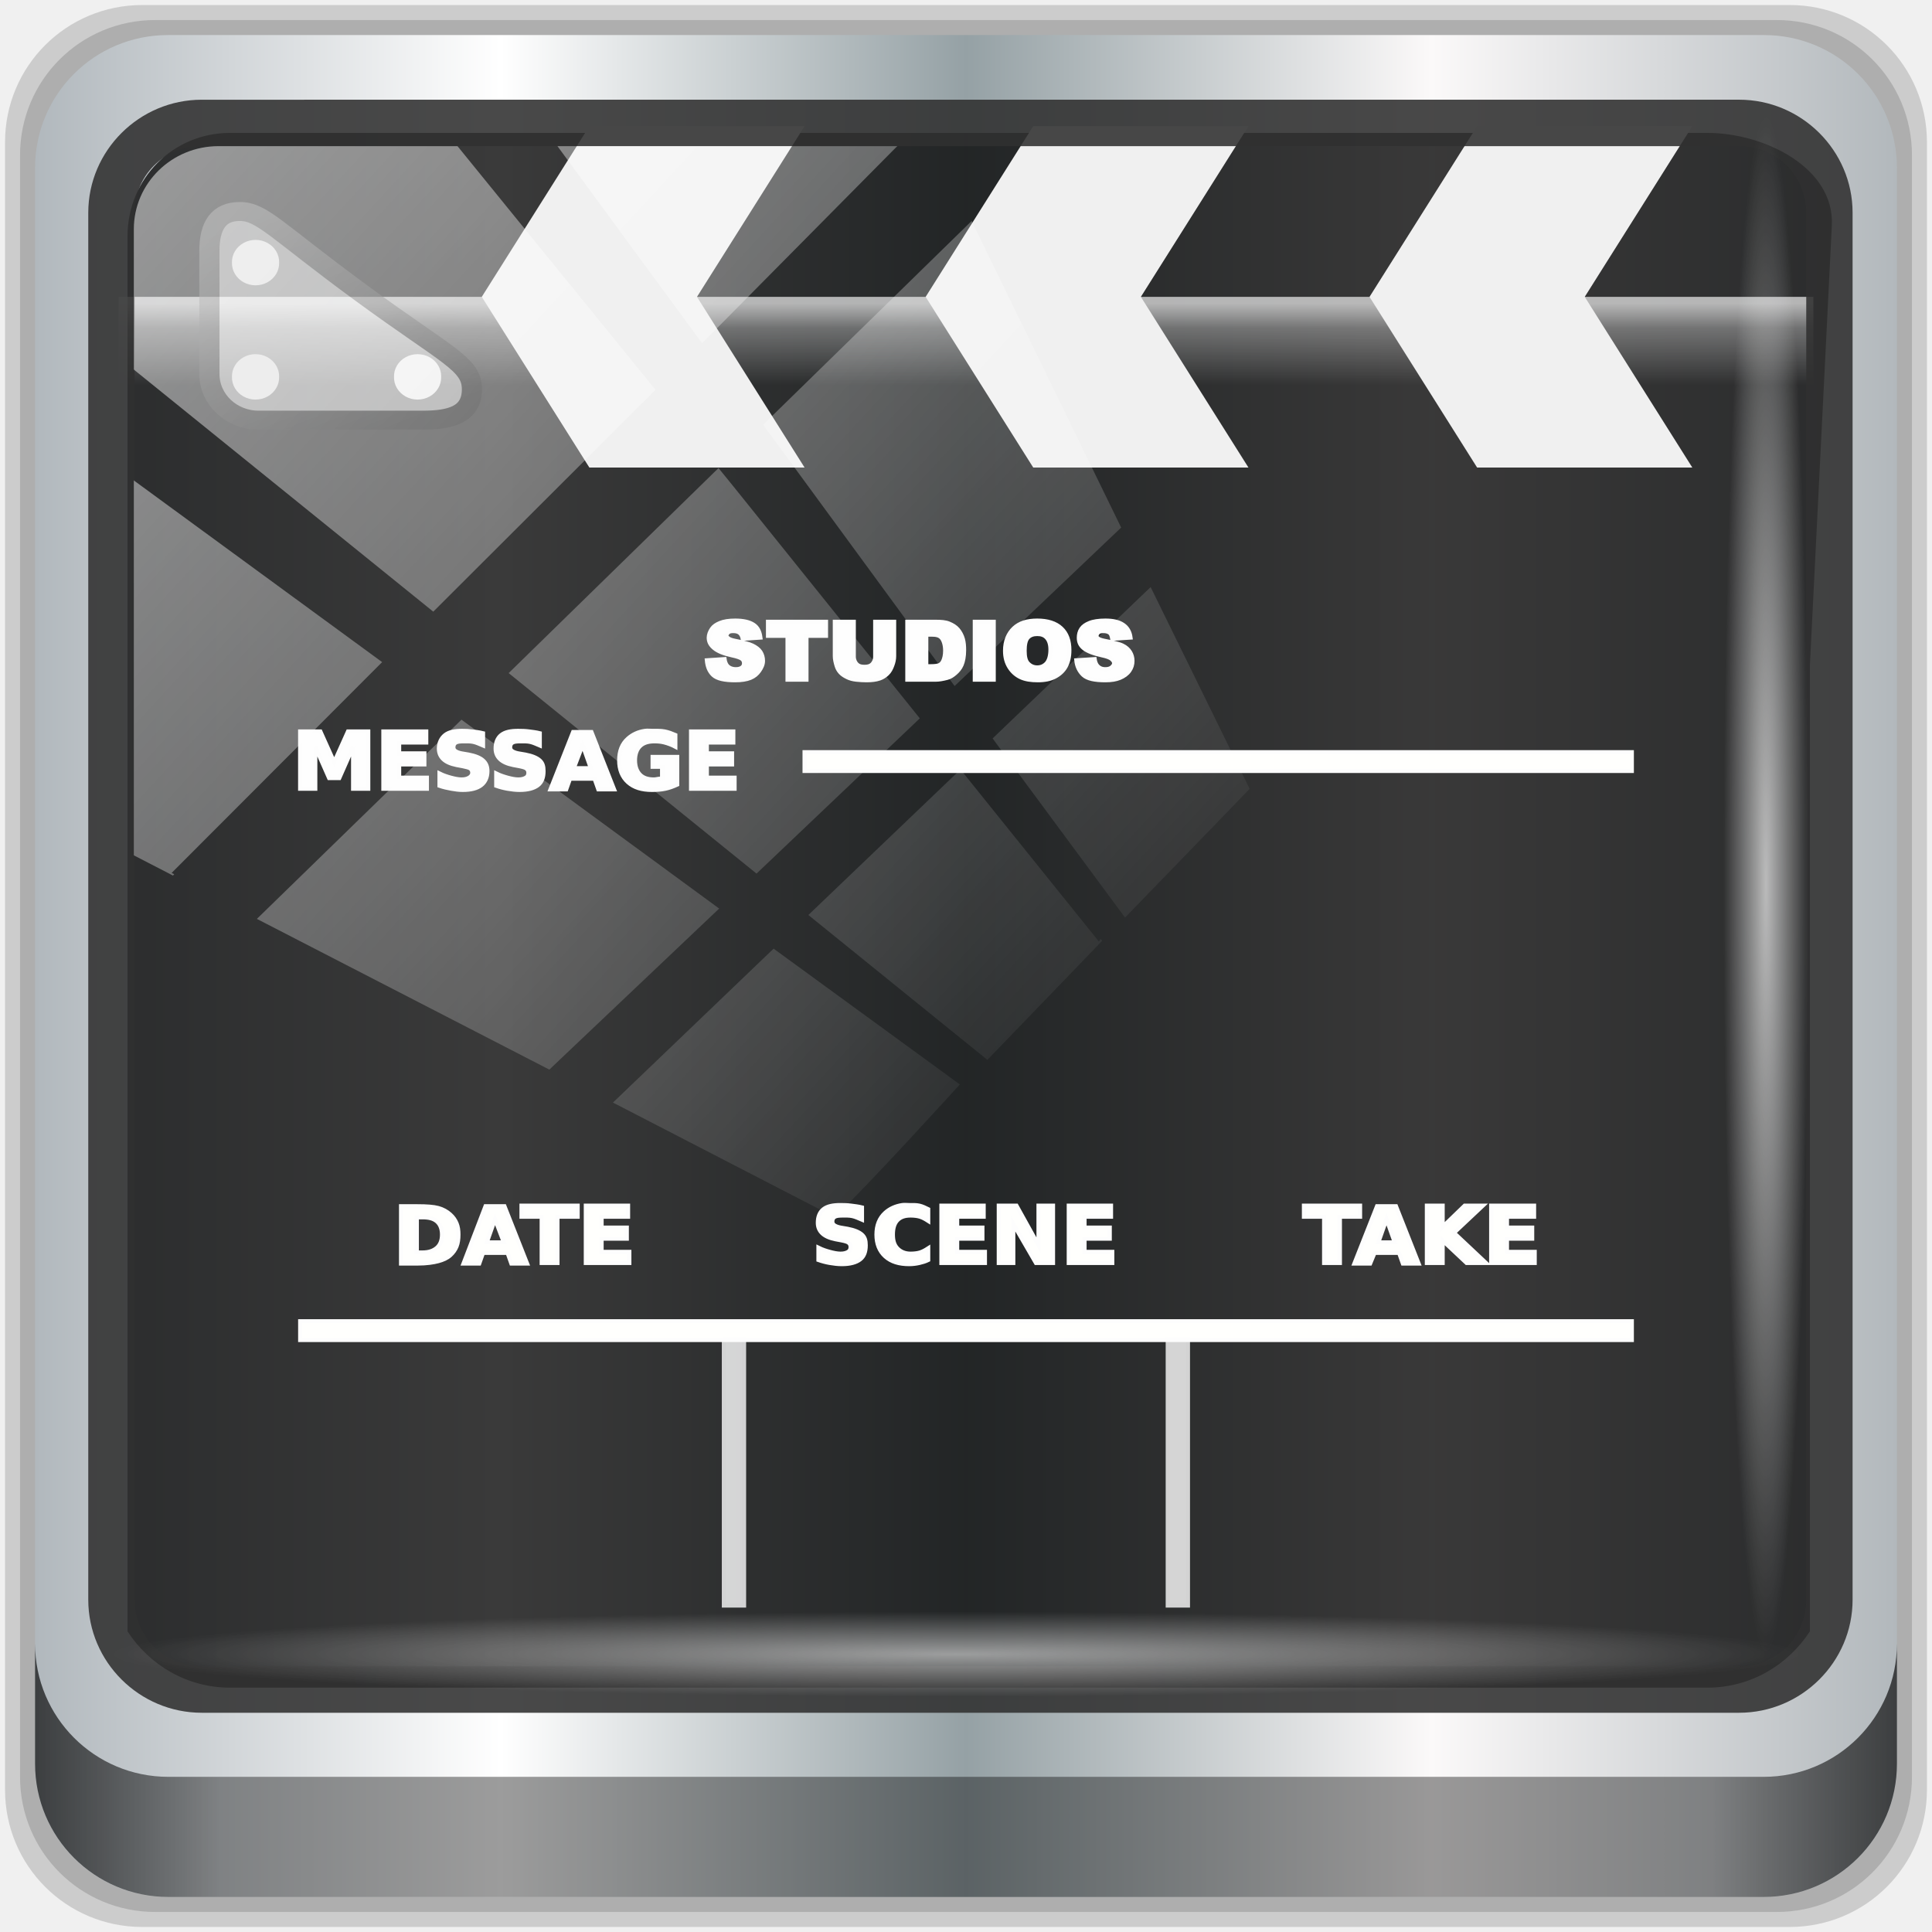
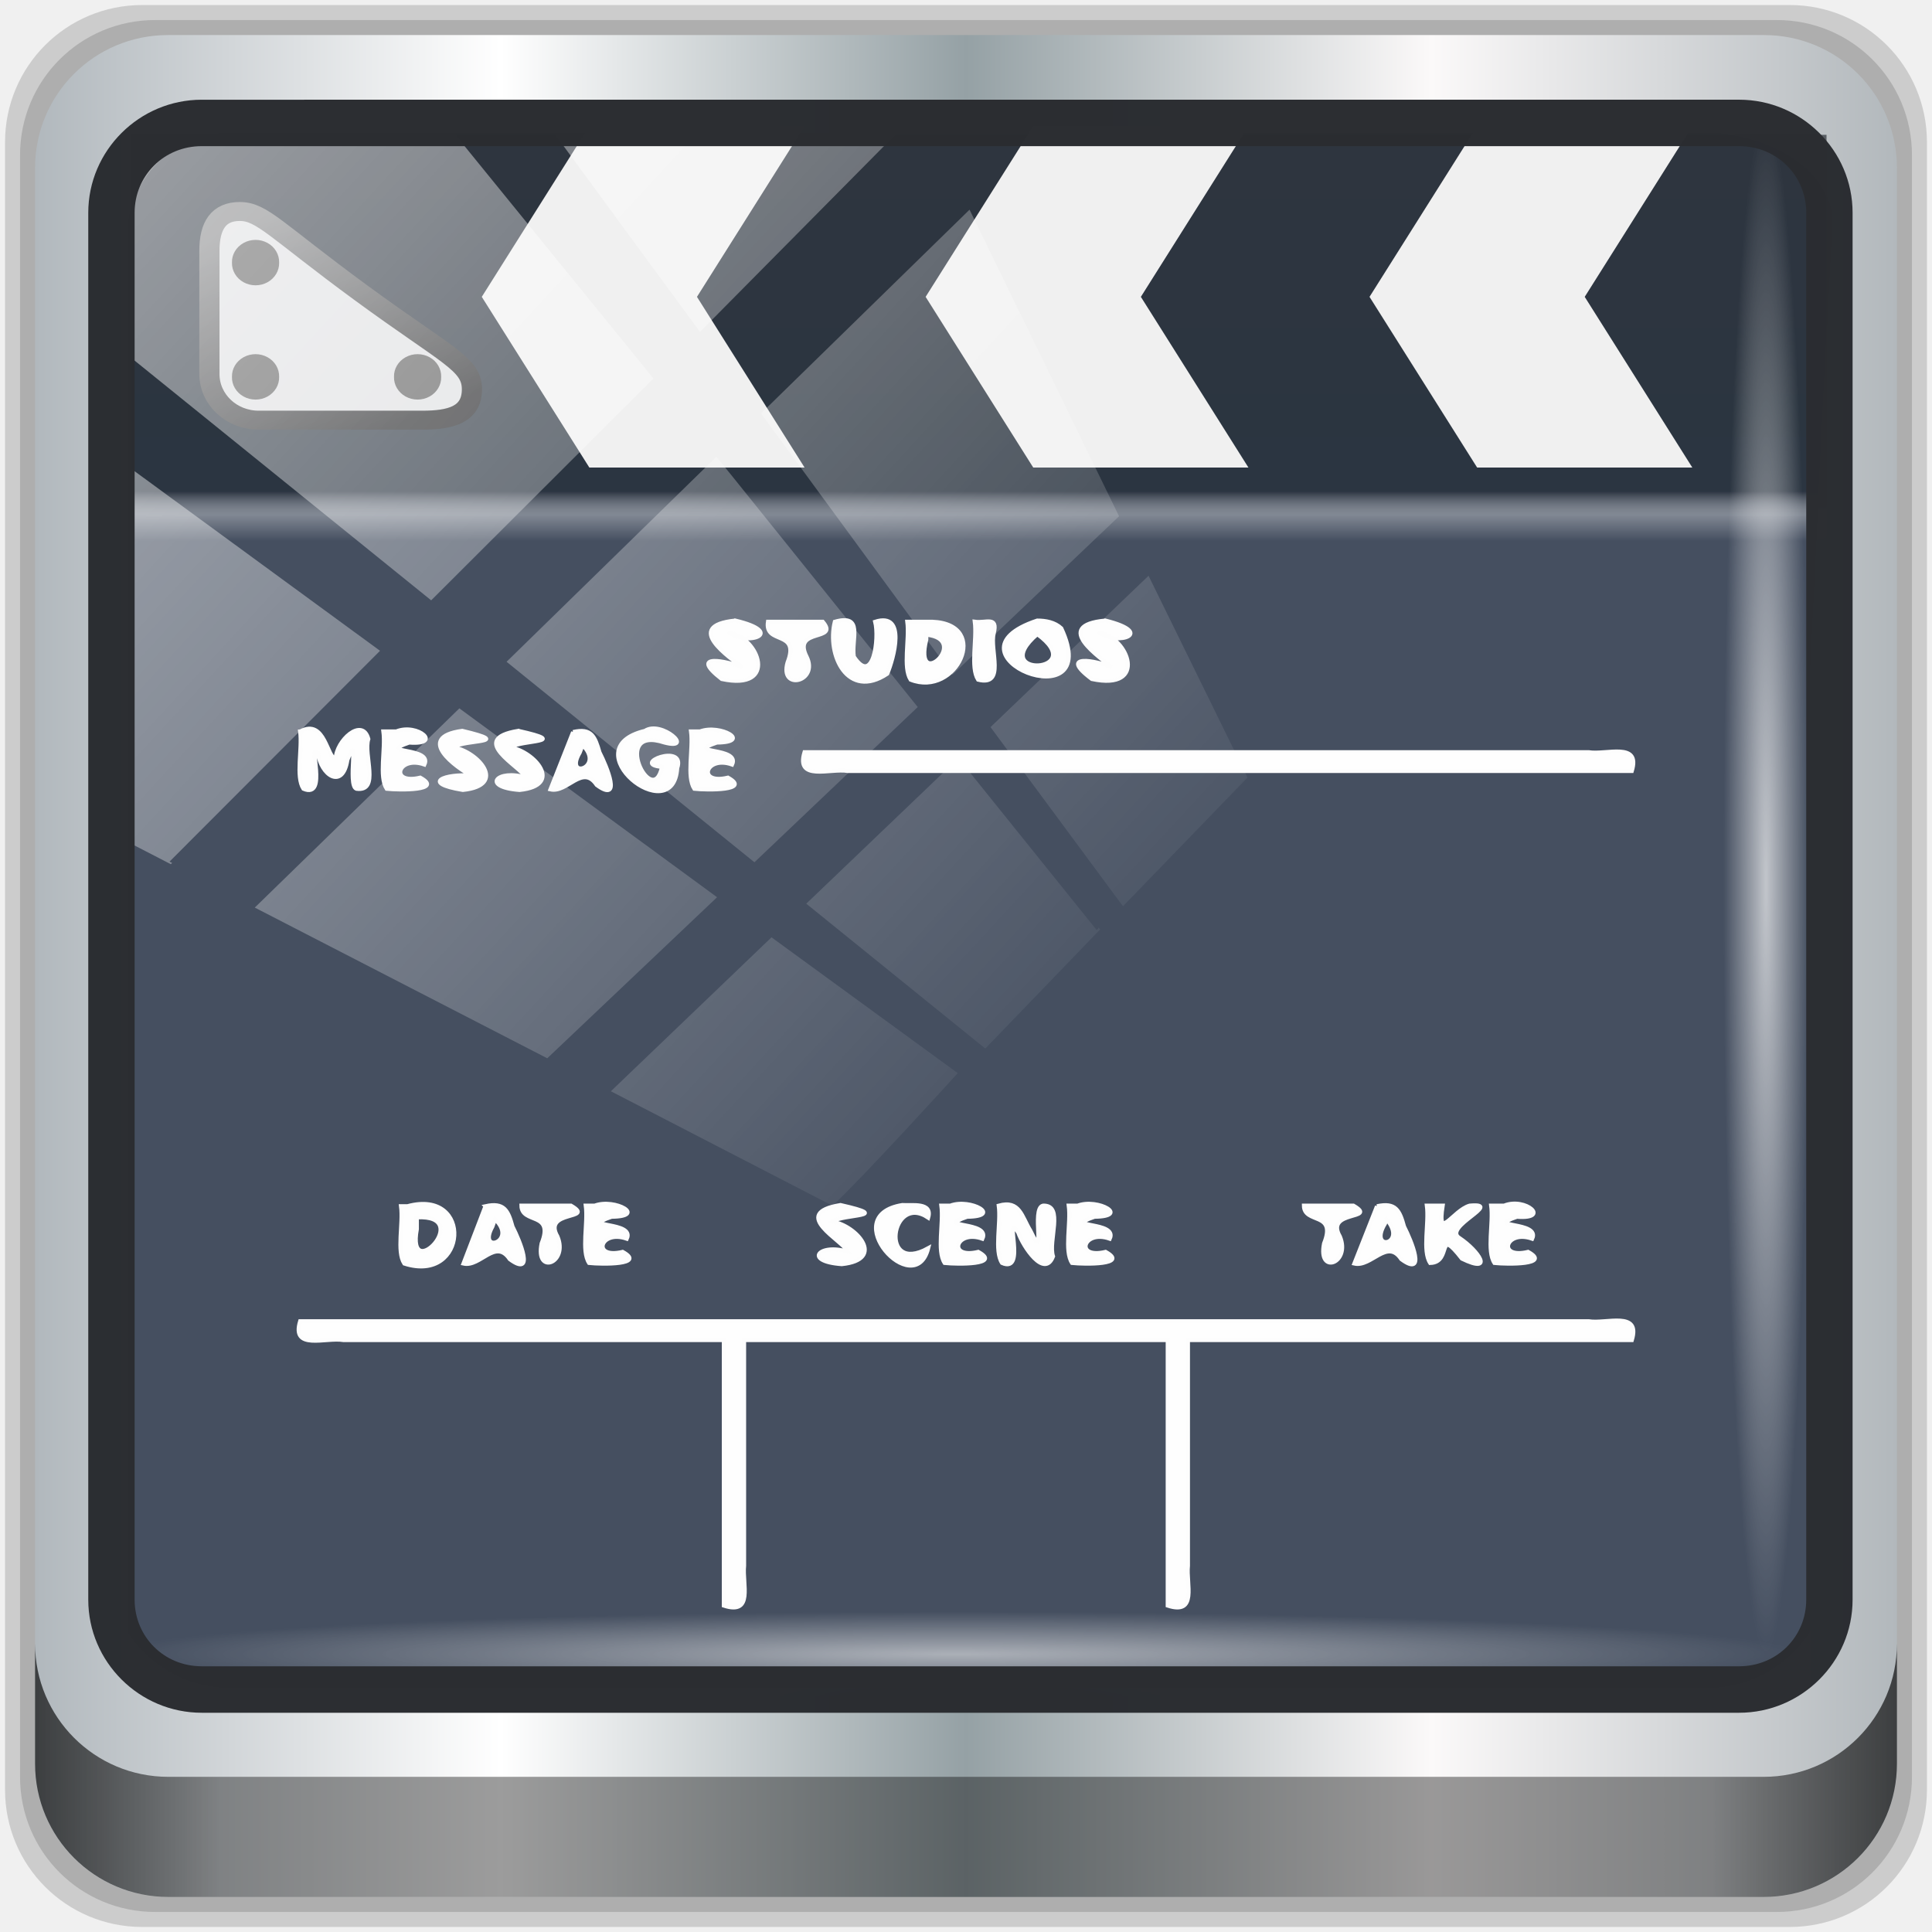
<svg xmlns="http://www.w3.org/2000/svg" xmlns:xlink="http://www.w3.org/1999/xlink" width="96" height="96" viewBox="0 0 96 96" version="1.1" id="svg1072">
  <defs id="defs1066">
    <linearGradient y2="47" x2="90" y1="47" x1="6" gradientTransform="matrix(1.101376,0,0,1.101376,-4.967117,-3.099667)" gradientUnits="userSpaceOnUse" id="linearGradient4071" xlink:href="#linearGradient6139-0" />
    <linearGradient id="linearGradient6139-0">
      <stop style="stop-color:#b1b8bd;stop-opacity:1" offset="0" id="stop6141-2" />
      <stop id="stop6151-0" offset="0.25" style="stop-color:#ffffff;stop-opacity:1;" />
      <stop id="stop6147-1" offset="0.5" style="stop-color:#95a1a5;stop-opacity:1" />
      <stop style="stop-color:#fbf9f9;stop-opacity:1;" offset="0.75" id="stop6149-4" />
      <stop style="stop-color:#b2b8bc;stop-opacity:1" offset="1" id="stop6143-4" />
    </linearGradient>
-     <linearGradient xlink:href="#linearGradient4314" id="linearGradient3570" gradientUnits="userSpaceOnUse" gradientTransform="translate(0,-0.6785698)" x1="50.464" y1="16.036" x2="50.464" y2="20.33" />
+     <linearGradient xlink:href="#linearGradient4314" id="linearGradient3570" gradientUnits="userSpaceOnUse" gradientTransform="matrix(1,0,0,4.601407,0.6511221,-65.68528)" x1="50.464" y1="16.036" x2="50.464" y2="20.33" />
    <linearGradient id="linearGradient4314">
-       <stop id="stop4316" style="stop-color:#ffffff;stop-opacity:1" offset="0" />
-       <stop id="stop4322" style="stop-color:#ffffff;stop-opacity:0.498" offset="0.3" />
+       <stop id="stop4316" style="stop-color:#22272d;stop-opacity:1" offset="0" />
+       <stop offset="0.868" style="stop-color:#1d2630;stop-opacity:1" id="stop893" />
+       <stop id="stop4322" style="stop-color:#ffffff;stop-opacity:0.498" offset="0.931" />
      <stop id="stop4318" style="stop-color:#ffffff;stop-opacity:0" offset="1" />
    </linearGradient>
    <linearGradient xlink:href="#linearGradient3289" id="linearGradient3578" gradientUnits="userSpaceOnUse" gradientTransform="matrix(0.8133071,0,0,0.8113256,3.993543,2.028185)" x1="13.125" y1="9.942" x2="19.25" y2="24.5" />
    <linearGradient id="linearGradient3289">
      <stop id="stop3291" style="stop-color:#919191;stop-opacity:1" offset="0" />
      <stop id="stop3293" style="stop-color:#232323;stop-opacity:1" offset="1" />
    </linearGradient>
    <linearGradient gradientTransform="scale(1.005865,0.994169)" gradientUnits="userSpaceOnUse" id="ButtonShadow-3" y2="7.017" x2="45.448" y1="92.54" x1="45.448">
      <stop offset="0" style="stop-color:#000000;stop-opacity:1" id="stop3750-4" />
      <stop offset="1" style="stop-color:#000000;stop-opacity:0.588" id="stop3752-3" />
    </linearGradient>
    <filter style="color-interpolation-filters:sRGB" id="filter3174-4">
      <feGaussianBlur stdDeviation="1.71" id="feGaussianBlur3176-3" />
    </filter>
    <linearGradient gradientUnits="userSpaceOnUse" y2="88.172" x2="94.5" y1="88.172" x1="1.5" id="linearGradient4129" xlink:href="#linearGradient3832-0-6-1-1" gradientTransform="matrix(0.9947916,0,0,0.9947917,0.1489535,0.915026)" />
    <linearGradient id="linearGradient3832-0-6-1-1">
      <stop id="stop3834-6-3-7-1" offset="0" style="stop-color:#000000;stop-opacity:1;" />
      <stop style="stop-color:#000000;stop-opacity:0.588;" offset="0.1" id="stop3872-2-4" />
      <stop id="stop3844-6-2-7-6" offset="0.9" style="stop-color:#000000;stop-opacity:0.588;" />
      <stop id="stop3836-5-0-2-9" offset="1" style="stop-color:#000000;stop-opacity:1;" />
    </linearGradient>
    <radialGradient r="43.199" fy="44.893" fx="13.948" cy="44.893" cx="13.948" gradientTransform="matrix(0.9700549,0,0,0.04893452,33.87109,80.66419)" gradientUnits="userSpaceOnUse" id="radialGradient7462" xlink:href="#linearGradient3737" />
    <linearGradient id="linearGradient3737">
      <stop id="stop3739" style="stop-color:#ffffff;stop-opacity:1" offset="0" />
      <stop id="stop3741" style="stop-color:#ffffff;stop-opacity:0" offset="1" />
    </linearGradient>
    <radialGradient r="43.199" fy="44.893" fx="13.948" cy="44.893" cx="13.948" gradientTransform="matrix(0.8836999,0,0,0.04893452,32.29522,-89.84763)" gradientUnits="userSpaceOnUse" id="radialGradient7464" xlink:href="#linearGradient3737" />
    <linearGradient y2="14.514" x2="50.528" y1="-28.642" x1="2.771" gradientUnits="userSpaceOnUse" id="linearGradient4767" xlink:href="#linearGradient3737" />
    <clipPath clipPathUnits="userSpaceOnUse" id="clipPath4156-4-1">
      <path style="opacity:0.6;fill:#ffffff;fill-opacity:1;stroke:none" d="m 27.046,-55.695 -14.214,13.321 h 0.061 l 15.653,21.771 10.231,-10.546 C 38.562,-32.302 27.468,-54.819 27.046,-55.695 Z M 9.647,-39.383 -5.241,-25.321 15.988,-7.806 26.372,-18.383 Z m 31.491,12.951 -9.741,9.714 8.945,12.458 7.781,-7.555 z m -49.84,4.379 -13.754,12.982 26.283,13.846 0.061,-0.062 -0.123,-0.062 L 13.599,-5.401 -8.702,-22.053 Z m 38.015,7.401 -9.803,9.775 11.579,9.559 7.628,-7.401 -8.669,-11.009 z m 20.187,5.674 -7.383,7.216 6.188,8.542 5.82,-6.137 z m -32.195,6.322 -9.557,9.498 13.662,7.185 7.934,-7.678 z m 23.312,2.374 -7.107,6.938 8.363,6.907 5.361,-5.674 -0.061,-0.092 -0.092,0.123 -6.464,-8.203 z m -8.73,8.542 -7.505,7.339 10.354,5.458 c 1.397,-1.321 5.675,-6.123 5.851,-6.322 z" id="path4158-0-8" />
    </clipPath>
  </defs>
  <g id="layer1" transform="translate(0,-1026.52)">
    <g transform="translate(-0.1489564,1026.105)" style="display:inline" id="g1002">
      <g transform="matrix(0.9751338,0,0,0.9766061,33.72074,41.36067)" id="g4085">
        <g transform="matrix(1.007784,0,0,0.9474601,23.47669,2.404256)" id="g3543">
          <g transform="matrix(1.0255,0,0,1.023954,-57.83752,-46.39533)" id="layer4" />
        </g>
        <g transform="matrix(1.0255,0,0,1.023954,-214.1593,55.24658)" id="g4261" style="display:inline">
          <g id="layer2" style="display:none">
            <rect width="86" height="85" rx="6" ry="6" x="5" y="7" id="rect3745" style="opacity:0.9;fill:url(#ButtonShadow-3);fill-opacity:1;fill-rule:nonzero;stroke:none;filter:url(#filter3174-4)" />
          </g>
        </g>
      </g>
      <g id="g927" transform="translate(0.2500005,-0.250026)">
-         <path id="path3288" d="M 88.828,0.915 H 6.97 c -3.779,0 -6.821,3.042 -6.821,6.821 V 89.594 c 0,3.779 3.042,6.821 6.821,6.821 h 81.857 c 3.779,0 6.821,-3.042 6.821,-6.821 V 7.736 c 0,-3.779 -3.042,-6.821 -6.821,-6.821 z" style="display:inline;opacity:0.15;fill:#000000;fill-opacity:1;fill-rule:nonzero;stroke:none;stroke-width:0.995" />
-         <path style="display:inline;opacity:0.15;fill:#000000;fill-opacity:1;fill-rule:nonzero;stroke:none;stroke-width:0.995" d="M 88.188,1.661 H 7.61 c -3.72,0 -6.715,2.995 -6.715,6.715 V 88.954 c 0,3.72 2.995,6.715 6.715,6.715 H 88.188 c 3.72,0 6.715,-2.995 6.715,-6.715 V 8.376 c 0,-3.72 -2.995,-6.715 -6.715,-6.715 z" id="path4085" />
-         <path id="rect4251-1" d="M 87.549,2.407 H 8.249 c -3.661,0 -6.608,2.947 -6.608,6.608 V 88.315 c 0,3.661 2.947,6.608 6.608,6.608 H 87.549 c 3.661,0 6.608,-2.947 6.608,-6.608 V 9.015 c 0,-3.661 -2.947,-6.608 -6.608,-6.608 z" style="display:inline;fill:url(#linearGradient4071);fill-opacity:1;fill-rule:nonzero;stroke:none;stroke-width:0.995" />
-         <path id="path3400-6" d="m 11.332,7.269 c -2.842,0 -5.097,2.276 -5.097,5.144 v 21.316 7.202 40.796 c 1.092,1.676 2.953,2.797 5.097,2.797 h 4.078 65.247 4.078 c 2.144,0 4.006,-1.121 5.097,-2.797 V 40.93 33.729 L 90.923,11.868 C 91.066,9.004 87.576,7.269 84.735,7.269 Z" style="display:inline;opacity:0.779;fill:#020202;fill-opacity:1;fill-rule:nonzero;stroke:none;stroke-width:1.024" />
-         <g transform="matrix(0.9776056,0,0,0.920476,56.31957,43.98319)" style="display:inline;stroke:#fdfdfd;stroke-width:0.21;stroke-miterlimit:4;stroke-dasharray:none;stroke-opacity:1" id="g898">
-           <path d="m -20.343,-13.565 c -0.327,3e-6 -0.58,0.045 -0.769,0.128 -0.187,0.081 -0.322,0.176 -0.417,0.32 -0.093,0.143 -0.16,0.319 -0.16,0.48 0,0.246 0.105,0.417 0.288,0.576 0.182,0.158 0.471,0.288 0.897,0.384 0.26,0.057 0.441,0.128 0.513,0.192 0.071,0.064 0.096,0.143 0.096,0.224 -2e-6,0.086 -0.02,0.158 -0.096,0.224 -0.074,0.064 -0.182,0.096 -0.32,0.096 -0.186,10e-7 -0.349,-0.065 -0.449,-0.192 -0.061,-0.079 -0.108,-0.202 -0.128,-0.352 l -0.897,0.064 c 0.027,0.317 0.115,0.594 0.32,0.8 0.206,0.206 0.587,0.288 1.122,0.288 0.305,0 0.569,-0.041 0.769,-0.128 0.2,-0.089 0.337,-0.214 0.449,-0.384 0.112,-0.17 0.192,-0.343 0.192,-0.544 -4e-6,-0.171 -0.044,-0.341 -0.128,-0.48 -0.083,-0.138 -0.232,-0.259 -0.417,-0.352 -0.183,-0.094 -0.473,-0.165 -0.897,-0.256 -0.172,-0.036 -0.275,-0.087 -0.32,-0.128 -0.047,-0.04 -0.096,-0.078 -0.096,-0.128 0,-0.069 0.039,-0.145 0.096,-0.192 0.057,-0.049 0.143,-0.064 0.256,-0.064 0.137,0 0.243,0.032 0.32,0.096 0.079,0.064 0.136,0.179 0.16,0.32 l 0.897,-0.064 c -0.04,-0.326 -0.141,-0.555 -0.353,-0.704 -0.21,-0.15 -0.528,-0.224 -0.929,-0.224 z m 15.35,0 c -0.51,3e-6 -0.9,0.13 -1.186,0.416 -0.286,0.286 -0.449,0.703 -0.449,1.216 0,0.367 0.08,0.652 0.224,0.896 0.144,0.244 0.345,0.431 0.577,0.544 0.233,0.113 0.511,0.16 0.865,0.16 0.349,0 0.632,-0.062 0.865,-0.192 0.234,-0.131 0.422,-0.31 0.545,-0.544 0.124,-0.236 0.192,-0.529 0.192,-0.896 -4e-6,-0.505 -0.133,-0.904 -0.417,-1.184 -0.283,-0.281 -0.694,-0.416 -1.218,-0.416 z m 3.461,0 c -0.327,3e-6 -0.612,0.045 -0.801,0.128 -0.187,0.081 -0.322,0.176 -0.417,0.32 -0.093,0.143 -0.128,0.319 -0.128,0.48 0,0.246 0.073,0.417 0.256,0.576 0.182,0.158 0.503,0.288 0.929,0.384 0.26,0.057 0.409,0.128 0.481,0.192 0.071,0.064 0.128,0.143 0.128,0.224 -3e-6,0.086 -0.052,0.158 -0.128,0.224 -0.074,0.064 -0.182,0.096 -0.32,0.096 -0.186,10e-7 -0.317,-0.065 -0.417,-0.192 -0.061,-0.079 -0.108,-0.202 -0.128,-0.352 l -0.929,0.064 c 0.027,0.317 0.147,0.594 0.353,0.8 0.206,0.206 0.587,0.288 1.122,0.288 0.305,0 0.537,-0.041 0.737,-0.128 0.2,-0.089 0.369,-0.214 0.481,-0.384 0.112,-0.17 0.16,-0.343 0.16,-0.544 -3e-6,-0.171 -0.044,-0.341 -0.128,-0.48 -0.083,-0.138 -0.2,-0.259 -0.385,-0.352 -0.183,-0.094 -0.505,-0.165 -0.929,-0.256 -0.172,-0.036 -0.275,-0.087 -0.32,-0.128 -0.047,-0.04 -0.064,-0.078 -0.064,-0.128 0,-0.069 0.039,-0.145 0.096,-0.192 0.057,-0.049 0.143,-0.064 0.256,-0.064 0.137,0 0.243,0.032 0.32,0.096 0.079,0.064 0.104,0.179 0.128,0.32 l 0.929,-0.064 c -0.04,-0.326 -0.173,-0.555 -0.385,-0.704 -0.21,-0.15 -0.496,-0.224 -0.897,-0.224 z m -17.145,0.064 v 0.768 h 0.993 v 2.368 h 0.961 v -2.368 h 0.993 v -0.768 z m 3.397,0 v 1.856 c 0,0.154 0.036,0.344 0.096,0.544 0.037,0.124 0.092,0.235 0.192,0.352 0.102,0.117 0.231,0.192 0.353,0.256 0.122,0.063 0.268,0.107 0.449,0.128 0.182,0.021 0.36,0.032 0.513,0.032 0.265,0 0.484,-0.026 0.673,-0.096 0.136,-0.05 0.262,-0.133 0.385,-0.256 0.124,-0.124 0.199,-0.284 0.256,-0.448 0.059,-0.166 0.096,-0.326 0.096,-0.512 v -1.856 h -0.961 v 1.888 c -2e-6,0.174 -0.064,0.32 -0.16,0.416 -0.094,0.094 -0.217,0.128 -0.385,0.128 -0.169,0 -0.289,-0.032 -0.385,-0.128 -0.094,-0.097 -0.16,-0.245 -0.16,-0.416 v -1.888 z m 3.685,0 v 3.136 h 1.442 c 0.173,0 0.364,-0.039 0.577,-0.096 0.156,-0.041 0.281,-0.132 0.417,-0.256 0.136,-0.126 0.245,-0.264 0.32,-0.448 0.077,-0.186 0.128,-0.464 0.128,-0.8 0,-0.214 -0.013,-0.417 -0.064,-0.608 -0.051,-0.191 -0.142,-0.368 -0.256,-0.512 -0.114,-0.144 -0.273,-0.243 -0.449,-0.32 -0.174,-0.077 -0.388,-0.096 -0.673,-0.096 z m 3.429,0 v 3.136 h 0.961 v -3.136 z m 3.173,0.672 c 0.204,3e-6 0.362,0.055 0.481,0.192 0.12,0.136 0.192,0.344 0.192,0.64 -2e-6,0.351 -0.078,0.6 -0.192,0.736 -0.114,0.136 -0.272,0.224 -0.481,0.224 -0.203,0 -0.362,-0.086 -0.481,-0.224 -0.117,-0.138 -0.16,-0.355 -0.16,-0.672 -1e-6,-0.32 0.042,-0.565 0.16,-0.704 0.119,-0.138 0.285,-0.192 0.481,-0.192 z m -5.64,0.032 h 0.256 c 0.252,3e-6 0.404,0.037 0.513,0.16 0.109,0.123 0.192,0.371 0.192,0.704 0,0.251 -0.048,0.431 -0.096,0.544 -0.049,0.111 -0.106,0.178 -0.192,0.224 -0.086,0.044 -0.246,0.064 -0.449,0.064 h -0.224 z m -23.587,5.184 c -0.374,2e-6 -0.666,0.058 -0.865,0.224 -0.199,0.166 -0.32,0.428 -0.32,0.736 0,0.246 0.082,0.431 0.224,0.576 0.144,0.145 0.363,0.254 0.673,0.32 l 0.32,0.064 c 0.188,0.041 0.322,0.075 0.385,0.128 0.064,0.053 0.096,0.127 0.096,0.224 -2e-6,0.108 -0.067,0.198 -0.16,0.256 -0.093,0.058 -0.21,0.096 -0.385,0.096 -0.172,0 -0.359,-0.043 -0.545,-0.096 -0.184,-0.054 -0.379,-0.119 -0.577,-0.224 v 0.672 c 0.198,0.073 0.411,0.123 0.609,0.16 0.198,0.037 0.38,0.064 0.577,0.064 0.417,0 0.727,-0.09 0.929,-0.256 0.204,-0.167 0.32,-0.426 0.32,-0.768 -3e-6,-0.26 -0.079,-0.435 -0.224,-0.576 -0.145,-0.141 -0.392,-0.251 -0.737,-0.32 l -0.353,-0.064 c -0.162,-0.033 -0.258,-0.082 -0.32,-0.128 -0.061,-0.047 -0.096,-0.109 -0.096,-0.192 0,-0.111 0.037,-0.203 0.128,-0.256 0.091,-0.053 0.225,-0.064 0.417,-0.064 0.144,0 0.319,-0.007 0.481,0.032 0.162,0.039 0.31,0.116 0.481,0.192 v -0.672 c -0.193,-0.051 -0.365,-0.071 -0.545,-0.096 -0.18,-0.026 -0.342,-0.032 -0.513,-0.032 z m 2.852,0 c -0.374,3e-6 -0.666,0.058 -0.865,0.224 -0.199,0.166 -0.288,0.428 -0.288,0.736 -2e-6,0.246 0.082,0.431 0.224,0.576 0.144,0.145 0.363,0.254 0.673,0.32 l 0.32,0.064 c 0.188,0.041 0.29,0.075 0.353,0.128 0.064,0.053 0.096,0.127 0.096,0.224 -2e-6,0.108 -0.035,0.198 -0.128,0.256 -0.093,0.058 -0.21,0.096 -0.385,0.096 -0.172,0 -0.359,-0.043 -0.545,-0.096 -0.184,-0.054 -0.379,-0.119 -0.577,-0.224 v 0.672 c 0.198,0.073 0.379,0.123 0.577,0.16 0.198,0.037 0.412,0.064 0.609,0.064 0.417,0 0.727,-0.09 0.929,-0.256 0.204,-0.167 0.288,-0.426 0.288,-0.768 -2e-6,-0.26 -0.047,-0.435 -0.192,-0.576 -0.145,-0.141 -0.392,-0.251 -0.737,-0.32 l -0.353,-0.064 c -0.162,-0.033 -0.258,-0.082 -0.32,-0.128 -0.061,-0.047 -0.096,-0.109 -0.096,-0.192 -2e-6,-0.111 0.037,-0.203 0.128,-0.256 0.091,-0.053 0.225,-0.064 0.417,-0.064 0.144,0 0.319,-0.007 0.481,0.032 0.162,0.039 0.31,0.116 0.481,0.192 v -0.672 c -0.193,-0.051 -0.365,-0.071 -0.545,-0.096 -0.18,-0.026 -0.374,-0.032 -0.545,-0.032 z m 6.441,0 c -0.358,0.054 -0.635,0.201 -0.865,0.416 -0.307,0.286 -0.449,0.685 -0.449,1.184 0,0.494 0.147,0.895 0.449,1.184 0.302,0.288 0.701,0.416 1.218,0.416 0.229,0 0.458,-0.016 0.673,-0.064 0.215,-0.048 0.409,-0.127 0.609,-0.224 V -6.205 h -1.25 v 0.544 h 0.481 v 0.608 c -0.057,0.022 -0.12,0.021 -0.192,0.032 -0.071,0.01 -0.141,0.032 -0.224,0.032 -0.306,1e-6 -0.539,-0.078 -0.705,-0.256 -0.166,-0.178 -0.256,-0.44 -0.256,-0.768 -1e-6,-0.331 0.085,-0.591 0.256,-0.768 0.173,-0.178 0.419,-0.256 0.737,-0.256 0.172,0 0.342,0.016 0.513,0.064 0.172,0.048 0.372,0.126 0.545,0.224 v -0.64 c -0.168,-0.076 -0.355,-0.153 -0.545,-0.192 -0.188,-0.039 -0.403,-0.032 -0.609,-0.032 -0.134,1e-6 -0.265,-0.018 -0.385,-7e-7 z m -17.53,0.032 v 3.104 h 0.769 v -2.272 l 0.705,1.696 h 0.513 l 0.705,-1.696 v 2.272 h 0.769 v -3.104 h -1.026 l -0.705,1.664 -0.705,-1.664 z m 4.23,0 v 3.104 h 2.211 V -5.085 h -1.41 v -0.704 h 1.282 v -0.608 h -1.282 v -0.576 h 1.378 v -0.608 z m 15.639,0 v 3.104 h 2.211 V -5.085 h -1.41 v -0.704 h 1.282 v -0.608 h -1.282 v -0.576 h 1.346 v -0.608 z m -5.993,0.032 -1.154,3.104 h 0.801 l 0.192,-0.576 h 1.25 l 0.192,0.576 h 0.801 l -1.154,-3.104 z m 0.481,0.704 0.417,1.248 h -0.865 z" id="path3890" style="font-style:normal;font-variant:normal;font-weight:bold;font-stretch:normal;font-size:6px;line-height:125%;font-family:'DejaVu Sans';-inkscape-font-specification:'DejaVu Sans Bold';text-align:start;writing-mode:lr-tb;text-anchor:start;display:inline;opacity:1;fill:#fefefe;fill-opacity:1;stroke:#fdfdfd;stroke-width:0.21;stroke-miterlimit:4;stroke-dasharray:none;stroke-opacity:1" />
-           <path d="m -16.818,-6.461 h 42.046 v 1.024 h -42.046 z" id="path3842" style="font-style:normal;font-variant:normal;font-weight:bold;font-stretch:normal;font-size:6px;line-height:125%;font-family:'DejaVu Sans';-inkscape-font-specification:'DejaVu Sans Bold';text-align:start;writing-mode:lr-tb;text-anchor:start;display:inline;opacity:1;fill:#fffffd;fill-opacity:1;stroke:#fdfdfd;stroke-width:0.21;stroke-miterlimit:4;stroke-dasharray:none;stroke-opacity:1" />
-           <path d="m -42.455,24.258 h 67.683 v 1.024 h -67.683 z" id="path3840" style="font-style:normal;font-variant:normal;font-weight:bold;font-stretch:normal;font-size:6px;line-height:125%;font-family:'DejaVu Sans';-inkscape-font-specification:'DejaVu Sans Bold';text-align:start;writing-mode:lr-tb;text-anchor:start;display:inline;opacity:1;fill:#fffffd;fill-opacity:1;stroke:#fdfdfd;stroke-width:0.21;stroke-miterlimit:4;stroke-dasharray:none;stroke-opacity:1" />
-           <path d="m 2.667,25.281 v 14.335 h -1.026 v -14.335 z" id="text3348" style="font-style:normal;font-variant:normal;font-weight:bold;font-stretch:normal;font-size:6px;line-height:125%;font-family:'DejaVu Sans';-inkscape-font-specification:'DejaVu Sans Bold';text-align:start;writing-mode:lr-tb;text-anchor:start;display:inline;opacity:0.8;fill:#ffffff;fill-opacity:1;stroke:#fdfdfd;stroke-width:0.21;stroke-miterlimit:4;stroke-dasharray:none;stroke-opacity:1" />
-           <path d="m -14.991,17.986 c -0.374,3e-6 -0.666,0.058 -0.865,0.224 -0.199,0.166 -0.288,0.428 -0.288,0.736 0,0.246 0.082,0.431 0.224,0.576 0.144,0.145 0.363,0.254 0.673,0.32 l 0.32,0.064 c 0.188,0.041 0.29,0.075 0.353,0.128 0.064,0.053 0.096,0.127 0.096,0.224 -2e-6,0.108 -0.035,0.198 -0.128,0.256 -0.093,0.058 -0.21,0.096 -0.385,0.096 -0.172,0 -0.359,-0.043 -0.545,-0.096 -0.184,-0.054 -0.379,-0.119 -0.577,-0.224 v 0.672 c 0.198,0.073 0.379,0.123 0.577,0.16 0.198,0.037 0.412,0.064 0.609,0.064 0.417,0 0.727,-0.09 0.929,-0.256 0.204,-0.167 0.288,-0.426 0.288,-0.768 -3e-6,-0.26 -0.047,-0.435 -0.192,-0.576 -0.145,-0.141 -0.392,-0.251 -0.737,-0.32 l -0.353,-0.064 c -0.162,-0.033 -0.258,-0.082 -0.32,-0.128 -0.061,-0.047 -0.096,-0.109 -0.096,-0.192 0,-0.111 0.037,-0.203 0.128,-0.256 0.091,-0.053 0.225,-0.064 0.417,-0.064 0.144,0 0.319,-0.007 0.481,0.032 0.162,0.039 0.31,0.116 0.481,0.192 v -0.672 c -0.193,-0.051 -0.365,-0.071 -0.545,-0.096 -0.18,-0.026 -0.374,-0.032 -0.545,-0.032 z m 3.141,0 c -0.347,0.054 -0.639,0.199 -0.865,0.416 -0.302,0.288 -0.449,0.689 -0.449,1.184 0,0.494 0.147,0.895 0.449,1.184 0.302,0.288 0.701,0.416 1.218,0.416 0.173,0 0.353,-0.025 0.513,-0.064 0.159,-0.039 0.302,-0.084 0.449,-0.16 v -0.64 c -0.148,0.101 -0.273,0.177 -0.417,0.224 -0.144,0.047 -0.321,0.064 -0.481,0.064 -0.285,1e-6 -0.51,-0.105 -0.673,-0.288 -0.163,-0.183 -0.224,-0.417 -0.224,-0.736 -1e-6,-0.321 0.061,-0.585 0.224,-0.768 0.163,-0.183 0.388,-0.256 0.673,-0.256 0.159,0 0.337,0.017 0.481,0.064 0.144,0.047 0.268,0.123 0.417,0.224 v -0.64 c -0.147,-0.076 -0.289,-0.153 -0.449,-0.192 -0.159,-0.039 -0.34,-0.032 -0.513,-0.032 -0.129,1e-6 -0.237,-0.018 -0.353,0 z m -19.356,0.032 v 0.608 h 1.026 v 2.496 h 0.801 v -2.496 h 1.026 v -0.608 z m 3.269,0 v 3.104 h 2.211 v -0.608 h -1.41 v -0.704 h 1.282 V 19.202 h -1.282 v -0.576 h 1.346 v -0.608 z m 18.074,0 v 3.104 h 2.211 v -0.608 h -1.41 v -0.704 h 1.282 V 19.202 H -9.062 v -0.576 h 1.346 v -0.608 z m 2.916,0 v 3.104 h 0.737 v -2.112 l 1.154,2.112 h 0.865 v -3.104 h -0.737 v 2.144 l -1.122,-2.144 z m 3.557,0 v 3.104 h 2.211 v -0.608 h -1.41 v -0.704 h 1.282 V 19.202 h -1.282 v -0.576 h 1.346 v -0.608 z m 11.953,0 v 0.608 h 1.026 v 2.496 h 0.801 v -2.496 h 1.026 v -0.608 z m 6.249,0 v 3.104 h 0.801 v -1.216 l 1.218,1.216 h 0.993 l -1.634,-1.632 1.474,-1.472 h -0.929 l -1.122,1.152 v -1.152 z m 3.269,0 v 3.104 h 2.211 v -0.608 h -1.41 v -0.704 h 1.282 V 19.202 h -1.282 v -0.576 h 1.378 v -0.608 z m -55.409,0.032 v 3.104 h 0.833 c 0.465,0 0.825,-0.062 1.058,-0.128 0.233,-0.068 0.443,-0.16 0.609,-0.32 0.145,-0.14 0.25,-0.297 0.32,-0.48 0.071,-0.184 0.096,-0.406 0.096,-0.64 -2e-6,-0.231 -0.025,-0.425 -0.096,-0.608 -0.071,-0.183 -0.175,-0.34 -0.32,-0.48 -0.165,-0.16 -0.378,-0.286 -0.609,-0.352 -0.23,-0.068 -0.587,-0.096 -1.058,-0.096 h -0.833 z m 4.294,0 -1.122,3.104 h 0.801 l 0.192,-0.576 h 1.25 l 0.192,0.576 h 0.801 l -1.154,-3.104 z m 45.314,0 -1.154,3.104 h 0.801 l 0.224,-0.576 h 1.25 l 0.192,0.576 h 0.801 l -1.154,-3.104 z m -48.807,0.608 h 0.288 c 0.328,2e-6 0.565,0.064 0.737,0.224 0.172,0.16 0.256,0.397 0.256,0.704 -3e-6,0.308 -0.083,0.542 -0.256,0.704 -0.172,0.162 -0.41,0.256 -0.737,0.256 h -0.288 z m 3.974,0.096 0.449,1.248 h -0.865 z m 45.314,0 0.417,1.248 h -0.833 z" id="path3870" style="font-style:normal;font-variant:normal;font-weight:bold;font-stretch:normal;font-size:6px;line-height:125%;font-family:'DejaVu Sans';-inkscape-font-specification:'DejaVu Sans Bold';text-align:start;writing-mode:lr-tb;text-anchor:start;display:inline;opacity:1;fill:#fffffd;fill-opacity:1;stroke:#fdfdfd;stroke-width:0.21;stroke-miterlimit:4;stroke-dasharray:none;stroke-opacity:1" />
-           <path d="m -19.894,25.281 v 14.335 h -1.026 v -14.335 z" id="path3935" style="font-style:normal;font-variant:normal;font-weight:bold;font-stretch:normal;font-size:6px;line-height:125%;font-family:'DejaVu Sans';-inkscape-font-specification:'DejaVu Sans Bold';text-align:start;writing-mode:lr-tb;text-anchor:start;display:inline;opacity:0.8;fill:#ffffff;fill-opacity:1;stroke:#fdfdfd;stroke-width:0.21;stroke-miterlimit:4;stroke-dasharray:none;stroke-opacity:1" />
+         <g id="layer3" transform="matrix(1.002535,0,0,0.9425255,-0.2227147,1.277401)" style="display:inline">
+           <g id="g4299" transform="translate(1)" />
        </g>
-         <g id="layer3" transform="matrix(1.002535,0,0,0.9425255,-0.2227147,1.277401)" style="display:inline">
-           <rect style="opacity:0.645;fill:url(#linearGradient3570);fill-opacity:1;fill-rule:evenodd;stroke:none" id="rect4289" y="15" x="6" height="5" width="84" />
-           <g id="g4299" transform="translate(1)">
-             <path style="fill:#f0f0f0;fill-opacity:1;fill-rule:evenodd;stroke:none" id="path4293" d="M 28.333,6 23,15 28.333,24 H 39 L 33.667,15 39,6 Z" />
-             <path style="fill:#f0f0f0;fill-opacity:1;fill-rule:evenodd;stroke:none" id="path4295" d="M 50.333,6 45,15 50.333,24 H 61 L 55.667,15 61,6 Z" />
-             <path style="fill:#f0f0f0;fill-opacity:1;fill-rule:evenodd;stroke:none" id="path4297" d="M 72.333,6 67,15 72.333,24 H 83 L 77.667,15 83,6 Z" />
+         <g id="g924">
+           <path style="display:inline;opacity:0.15;fill:#000000;fill-opacity:1;fill-rule:nonzero;stroke:none;stroke-width:0.995" d="M 88.828,0.915 H 6.97 c -3.779,0 -6.821,3.042 -6.821,6.821 V 89.594 c 0,3.779 3.042,6.821 6.821,6.821 h 81.857 c 3.779,0 6.821,-3.042 6.821,-6.821 V 7.736 c 0,-3.779 -3.042,-6.821 -6.821,-6.821 z" id="path3288" />
+           <path id="path4085" d="M 88.188,1.661 H 7.61 c -3.72,0 -6.715,2.995 -6.715,6.715 V 88.954 c 0,3.72 2.995,6.715 6.715,6.715 H 88.188 c 3.72,0 6.715,-2.995 6.715,-6.715 V 8.376 c 0,-3.72 -2.995,-6.715 -6.715,-6.715 z" style="display:inline;opacity:0.15;fill:#000000;fill-opacity:1;fill-rule:nonzero;stroke:none;stroke-width:0.995" />
+           <path style="display:inline;fill:url(#linearGradient4071);fill-opacity:1;fill-rule:nonzero;stroke:none;stroke-width:0.995" d="M 87.549,2.407 H 8.249 c -3.661,0 -6.608,2.947 -6.608,6.608 V 88.315 c 0,3.661 2.947,6.608 6.608,6.608 H 87.549 c 3.661,0 6.608,-2.947 6.608,-6.608 V 9.015 c 0,-3.661 -2.947,-6.608 -6.608,-6.608 z" id="rect4251-1" />
+           <path style="display:inline;opacity:1;fill:#454f60;fill-opacity:1;fill-rule:nonzero;stroke:none;stroke-width:1.024" d="m 11.332,7.269 c -2.842,0 -5.097,2.276 -5.097,5.144 v 21.316 7.202 40.796 c 1.092,1.676 2.953,2.797 5.097,2.797 h 4.078 65.247 4.078 c 2.144,0 4.006,-1.121 5.097,-2.797 V 40.93 33.729 L 90.923,11.868 C 91.066,9.004 87.576,7.269 84.735,7.269 Z" id="path3400-6" />
+           <g id="g898" style="display:inline;stroke:#fdfdfd;stroke-width:0.21;stroke-miterlimit:4;stroke-dasharray:none;stroke-opacity:1" transform="matrix(0.9776056,0,0,0.920476,56.31957,43.98319)">
+             <path id="path3890" d="m -20.343,-13.565 c -2.703,0.292 -0.226,2.018 0.354,2.527 -0.74,-0.336 -2.775,-0.799 -1.037,0.637 2.857,0.658 1.934,-2.247 0.332,-2.524 1.036,0.778 2.919,0.007 0.352,-0.641 z m 15.352,0 c -5.212,1.839 3.472,5.55 1.217,0.416 -0.332,-0.327 -0.786,-0.415 -1.217,-0.416 z m 3.46,0 c -2.763,0.266 -0.185,2.033 0.32,2.527 -0.74,-0.369 -2.766,-0.768 -1.003,0.637 2.853,0.653 1.884,-2.257 0.332,-2.524 0.998,0.762 2.904,0.033 0.352,-0.641 z m -17.146,0.064 c -0.185,1.283 1.652,0.419 0.995,2.204 -0.421,1.563 1.606,1.046 0.961,-0.324 -0.738,-1.565 1.696,-0.779 0.824,-1.88 -0.927,0 -1.853,0 -2.78,0 z m 3.398,0 c -0.424,1.812 0.657,4.233 2.659,2.816 0.324,-0.812 1.002,-3.366 -0.609,-2.816 0.214,0.899 -0.084,3.498 -1.089,1.888 -0.133,-0.947 0.508,-2.332 -0.961,-1.888 z m 3.684,0 c 0.119,0.979 -0.235,2.459 0.169,3.136 2.313,0.98 4.105,-3.003 1.105,-3.136 -0.424,-10e-7 -0.849,-10e-7 -1.274,-2e-6 z m 3.43,0 c 0.119,0.979 -0.235,2.459 0.169,3.136 1.408,0.377 0.566,-1.634 0.792,-2.512 0.215,-0.952 -0.388,-0.538 -0.961,-0.624 z m 3.173,0.673 c 2.738,2.104 -2.606,2.385 0,0 z m -5.642,0.032 c 2.341,0.26 -0.672,3.159 0,0.26 v -0.179 z m -23.585,5.184 c -2.452,0.354 -0.264,2.014 0.466,2.418 -1.317,-0.119 -2.615,0.399 -0.434,0.781 2.293,-0.255 0.757,-2.087 -0.481,-2.304 0.543,-0.441 3.182,-0.203 0.45,-0.895 z m 2.851,0 c -2.638,0.456 0.155,1.948 0.386,2.527 -1.45,-0.489 -2.309,0.515 -0.322,0.673 2.265,-0.253 0.752,-2.095 -0.479,-2.304 0.599,-0.416 3.151,-0.247 0.416,-0.895 z m 6.441,0 c -3.771,0.959 1.438,5.394 1.634,2.014 0.453,-1.398 -2.419,-0.198 -0.769,-0.062 -0.477,2.393 -2.684,-2.29 0.13,-1.311 1.551,0.429 -0.161,-1.232 -0.995,-0.641 z m -17.529,0.032 c 0.122,0.965 -0.238,2.442 0.169,3.104 1.271,0.576 0.182,-2.657 0.737,-1.944 0.145,1.201 1.247,2.029 1.492,0.382 0.652,-1.77 -0.025,1.379 0.465,1.562 1.203,0.168 0.34,-1.858 0.6,-2.692 -0.305,-1.219 -1.641,0.102 -1.651,1.06 -0.444,0.041 -0.543,-2.205 -1.8,-1.473 z m 4.231,0 c 0.122,0.965 -0.238,2.442 0.169,3.104 0.643,0.073 2.905,0.106 1.703,-0.609 -1.595,0.401 -1.157,-1.205 0.21,-0.702 0.429,-0.978 -2.489,-0.566 -0.774,-1.184 1.729,0.143 0.432,-1.08 -0.651,-0.609 -0.219,0 -0.438,0 -0.657,0 z m 15.637,0 c 0.122,0.965 -0.238,2.442 0.169,3.104 0.643,0.073 2.907,0.106 1.705,-0.609 -1.597,0.4 -1.159,-1.205 0.21,-0.702 0.429,-0.979 -2.491,-0.565 -0.776,-1.184 1.815,-0.018 0.183,-1.021 -0.85,-0.609 -0.153,0 -0.305,0 -0.458,0 z m -5.992,0.032 c -0.385,1.035 -0.77,2.07 -1.155,3.104 0.848,0.212 1.627,-1.388 2.356,-0.237 1.287,1.007 0.51,-0.991 0.136,-1.766 -0.232,-0.852 -0.407,-1.331 -1.338,-1.101 z m 0.479,0.704 c 1.176,1.24 -0.969,1.899 -0.147,0.409 0.049,-0.136 0.098,-0.273 0.147,-0.409 z m 11.282,0.384 c -0.459,1.606 1.295,0.862 2.196,1.023 13.283,0 26.566,0 39.849,0 0.459,-1.606 -1.295,-0.862 -2.196,-1.023 -13.283,2.2e-6 -26.566,4.4e-6 -39.849,6.6e-6 z m 1.826,24.446 c -2.643,0.458 0.161,1.946 0.384,2.529 -1.453,-0.495 -2.304,0.518 -0.32,0.671 2.262,-0.248 0.755,-2.095 -0.481,-2.302 0.595,-0.423 3.152,-0.244 0.418,-0.898 z m 3.141,0 c -3.37,0.579 0.628,5.227 1.315,2.336 -2.501,1.461 -1.903,-2.993 0,-1.652 0.231,-0.859 -0.83,-0.644 -1.315,-0.684 z m -19.357,0.032 c 0.012,1.033 1.682,0.304 1.027,2.045 -0.335,1.743 1.364,1.065 0.801,-0.376 -0.786,-1.441 1.97,-0.872 0.687,-1.669 -0.838,0 -1.677,0 -2.515,0 z m 3.271,0 c 0.122,0.965 -0.238,2.442 0.169,3.104 0.641,0.072 2.905,0.106 1.703,-0.607 -1.595,0.402 -1.158,-1.208 0.21,-0.704 0.429,-0.978 -2.489,-0.566 -0.774,-1.184 1.813,-0.019 0.178,-1.021 -0.852,-0.609 -0.152,0 -0.304,0 -0.456,0 z m 18.073,0 c 0.122,0.965 -0.238,2.442 0.169,3.104 0.642,0.072 2.906,0.105 1.705,-0.607 -1.597,0.401 -1.16,-1.208 0.21,-0.704 0.429,-0.979 -2.491,-0.565 -0.776,-1.184 1.815,-0.018 0.183,-1.021 -0.85,-0.609 -0.153,0 -0.305,0 -0.458,0 z m 2.917,0 c 0.122,0.965 -0.238,2.442 0.169,3.104 1.274,0.604 0.043,-2.902 0.823,-1.646 0.243,0.753 1.335,2.5 1.765,1.287 -0.261,-0.818 0.571,-2.795 -0.507,-2.745 -0.632,0.148 0.205,3.256 -0.641,1.361 -0.446,-0.767 -0.543,-1.68 -1.609,-1.361 z m 3.558,0 c 0.122,0.965 -0.238,2.442 0.169,3.104 0.641,0.072 2.905,0.106 1.703,-0.607 -1.595,0.402 -1.158,-1.208 0.21,-0.704 0.429,-0.978 -2.489,-0.566 -0.774,-1.184 1.813,-0.019 0.178,-1.021 -0.852,-0.609 -0.152,0 -0.304,0 -0.456,0 z m 11.953,0 c 0.012,1.032 1.679,0.305 1.025,2.045 -0.335,1.743 1.364,1.065 0.801,-0.376 -0.786,-1.441 1.97,-0.872 0.687,-1.669 -0.838,0 -1.675,0 -2.513,0 z m 6.249,0 c 0.122,0.965 -0.238,2.442 0.169,3.104 1.139,-0.03 0.29,-2.03 1.617,-0.232 1.642,0.846 0.852,-0.423 -0.129,-1.12 -0.905,-0.583 2.292,-1.924 0.518,-1.752 -0.851,0.26 -1.664,1.991 -1.374,0 -0.267,3e-6 -0.534,7e-6 -0.801,1e-5 z m 3.269,0 c 0.122,0.965 -0.238,2.442 0.169,3.104 0.642,0.072 2.906,0.105 1.705,-0.607 -1.595,0.402 -1.162,-1.207 0.208,-0.704 0.429,-0.978 -2.489,-0.566 -0.774,-1.184 1.73,0.144 0.437,-1.08 -0.649,-0.609 -0.22,0 -0.439,0 -0.659,0 z m -55.409,0.032 c 0.122,0.965 -0.238,2.442 0.169,3.104 3.2,1.098 3.506,-4.076 0.157,-3.104 h -0.169 z m 4.293,0 c -0.374,1.035 -0.747,2.07 -1.121,3.104 0.848,0.21 1.625,-1.387 2.356,-0.237 1.287,1.007 0.509,-0.991 0.135,-1.766 -0.227,-0.882 -0.432,-1.322 -1.371,-1.102 z m 45.314,0 c -0.384,1.035 -0.769,2.07 -1.153,3.104 0.854,0.214 1.667,-1.387 2.388,-0.237 1.287,1.007 0.51,-0.991 0.136,-1.766 -0.226,-0.884 -0.433,-1.321 -1.372,-1.101 z m -48.806,0.609 c 2.97,-0.164 -0.533,3.676 0,0.632 0,-0.211 0,-0.422 0,-0.632 z m 3.974,0.095 c 1.2,1.225 -0.918,1.912 -0.135,0.402 0.045,-0.134 0.09,-0.268 0.135,-0.402 z m 45.314,0 c 1.122,1.396 -0.964,1.787 -0.077,0.233 l 0.056,-0.169 z m -55.217,5.504 c -0.459,1.607 1.293,0.865 2.196,1.025 6.446,0 12.892,0 19.339,0 0,4.778 0,9.557 0,14.335 1.516,0.529 0.927,-1.178 1.027,-2.153 0,-4.061 0,-8.121 0,-12.182 7.178,0 14.357,0 21.535,0 0,4.778 0,9.557 0,14.335 1.516,0.529 0.924,-1.18 1.025,-2.153 0,-4.061 0,-8.121 0,-12.182 7.521,0 15.041,0 22.562,0 0.459,-1.607 -1.293,-0.865 -2.196,-1.025 -21.829,4e-6 -43.658,8e-6 -65.487,1.3e-5 z" style="font-style:normal;font-variant:normal;font-weight:bold;font-stretch:normal;font-size:6px;line-height:125%;font-family:'DejaVu Sans';-inkscape-font-specification:'DejaVu Sans Bold';text-align:start;writing-mode:lr-tb;text-anchor:start;display:inline;opacity:1;fill:#fefefe;fill-opacity:1;stroke:#fdfdfd;stroke-width:0.21;stroke-miterlimit:4;stroke-dasharray:none;stroke-opacity:1" />
          </g>
-           <path style="opacity:0.503;fill:#ffffff;fill-opacity:1;fill-rule:evenodd;stroke:url(#linearGradient3578);stroke-width:1;stroke-linecap:butt;stroke-linejoin:round;stroke-miterlimit:4;stroke-dasharray:none;stroke-dashoffset:0;stroke-opacity:1" id="path4333" d="m 12.005,10.5 c 1.11,0 1.77,0.984 6.03,4.303 4.304,3.354 5.477,3.726 5.477,5.075 0,1.348 -1.088,1.623 -2.44,1.623 H 12.94 C 11.588,21.5 10.5,20.414 10.5,19.066 V 12.575 C 10.5,11.227 10.968,10.5 12.005,10.5 Z" />
-           <path style="fill:#dfdfdf;fill-opacity:1;fill-rule:evenodd;stroke:none" id="path4335" transform="matrix(0.8133071,0,0,0.8113256,3.586889,1.074678)" d="m 12.75,14.938 a 1.438,1.438 0 1 1 -2.875,0 1.438,1.438 0 1 1 2.875,0 z" />
-           <path style="fill:#dfdfdf;fill-opacity:1;fill-rule:evenodd;stroke:none" id="path4337" transform="matrix(0.8133071,0,0,0.8113256,3.586889,7.09897)" d="m 12.75,14.938 a 1.438,1.438 0 1 1 -2.875,0 1.438,1.438 0 1 1 2.875,0 z" />
-           <path style="fill:#eeeeee;fill-opacity:1;fill-rule:evenodd;stroke:none" id="path4339" transform="matrix(0.8133071,0,0,0.8113256,11.6183,7.09897)" d="m 12.75,14.938 a 1.438,1.438 0 1 1 -2.875,0 1.438,1.438 0 1 1 2.875,0 z" />
+           <rect width="84" height="23.007" x="6.651" y="6.458" id="rect4289" style="display:inline;opacity:0.645;fill:url(#linearGradient3570);fill-opacity:1;fill-rule:evenodd;stroke:none;stroke-width:2.145" transform="matrix(1.002535,0,0,0.9425255,-0.2227147,1.277401)" />
+           <path id="path4293" d="m 28.332,6 c -1.777,3 -3.555,6 -5.332,9 1.777,3 3.555,6 5.332,9 3.556,0 7.112,0 10.668,0 -1.778,-3 -3.556,-6 -5.334,-9 1.778,-3 3.556,-6 5.334,-9 -3.556,0 -7.112,0 -10.668,0 z m 22.001,0 c -1.778,3 -3.556,6 -5.334,9 1.778,3 3.556,6 5.334,9 3.555,0 7.111,0 10.666,0 -1.777,-3 -3.555,-6 -5.332,-9 1.777,-3 3.555,-6 5.332,-9 -3.555,0 -7.111,0 -10.666,0 z m 22.001,0 c -1.778,3 -3.556,6 -5.334,9 1.778,3 3.556,6 5.334,9 3.555,0 7.111,0 10.666,0 -1.778,-3 -3.556,-6 -5.334,-9 1.778,-3 3.556,-6 5.334,-9 -3.555,0 -7.111,0 -10.666,0 z" style="display:inline;fill:#f0f0f0;fill-opacity:1;fill-rule:evenodd;stroke:none;stroke-width:1" transform="matrix(1.002535,0,0,0.9425255,0.7798203,1.277401)" />
+           <path d="m 12.005,10.5 c 1.11,0 1.77,0.984 6.03,4.303 4.304,3.354 5.477,3.726 5.477,5.075 0,1.348 -1.088,1.623 -2.44,1.623 H 12.94 C 11.588,21.5 10.5,20.414 10.5,19.066 V 12.575 C 10.5,11.227 10.968,10.5 12.005,10.5 Z" id="path4333" style="display:inline;opacity:0.84;fill:#ffffff;fill-opacity:1;fill-rule:evenodd;stroke:url(#linearGradient3578);stroke-width:1;stroke-linecap:butt;stroke-linejoin:round;stroke-miterlimit:4;stroke-dasharray:none;stroke-dashoffset:0;stroke-opacity:1" transform="matrix(1.002535,0,0,0.9425255,-0.2227147,1.277401)" />
+           <path d="m 12.75,14.938 a 1.438,1.438 0 1 1 -2.875,0 1.438,1.438 0 1 1 2.875,0 z" transform="matrix(0.8153689,0,0,0.7646951,3.373268,2.290312)" id="path4335" style="display:inline;fill:#5f5f5f;fill-opacity:1;fill-rule:evenodd;stroke:none" />
+           <path d="m 12.75,14.938 a 1.438,1.438 0 1 1 -2.875,0 1.438,1.438 0 1 1 2.875,0 z" transform="matrix(0.8153689,0,0,0.7646951,3.373268,7.968362)" id="path4337" style="display:inline;fill:#5f5f5f;fill-opacity:1;fill-rule:evenodd;stroke:none" />
+           <path d="m 12.75,14.938 a 1.438,1.438 0 1 1 -2.875,0 1.438,1.438 0 1 1 2.875,0 z" transform="matrix(0.8153689,0,0,0.7646951,11.42503,7.968362)" id="path4339" style="display:inline;fill:#5f5f5f;fill-opacity:1;fill-rule:evenodd;stroke:none" />
+           <path style="display:inline;opacity:0.658;fill:url(#linearGradient4129);fill-opacity:1;fill-rule:nonzero;stroke:none;stroke-width:0.995" d="m 1.641,82.333 v 5.969 c 0,3.661 2.961,6.622 6.622,6.622 H 87.535 c 3.661,0 6.622,-2.961 6.622,-6.622 v -5.969 c 0,3.661 -2.961,6.622 -6.622,6.622 H 8.263 c -3.661,0 -6.622,-2.961 -6.622,-6.622 z" id="path4118" />
+           <rect style="opacity:0.55;fill:url(#radialGradient7462);fill-opacity:1;stroke:none;stroke-width:0.995" id="rect4131" width="83.811" height="4.228" x="5.496" y="80.747" rx="0" ry="4.228" />
+           <rect ry="4.228" rx="0" y="-89.765" x="6.446" height="4.228" width="76.35" id="rect4141" style="opacity:0.669;fill:url(#radialGradient7464);fill-opacity:1;stroke:none;stroke-width:0.995" transform="rotate(90)" />
+           <rect transform="matrix(1.063676,0,0,1.042226,4.317916,38.63121)" style="opacity:0.508;fill:url(#linearGradient4767);fill-opacity:1;stroke:none" id="rect4146" width="75.966" height="69.024" x="2" y="-30" rx="3.957" ry="3.957" clip-path="url(#clipPath4156-4-1)" />
+           <path id="path4989" d="m 9.923,5.62 c -3.1,0 -5.638,2.526 -5.638,5.617 v 68.917 c 0,3.09 2.538,5.617 5.638,5.617 H 86.315 c 3.1,0 5.638,-2.526 5.638,-5.617 V 11.236 c 0,-3.09 -2.538,-5.617 -5.638,-5.617 z m 0,2.307 H 86.315 c 1.878,0 3.335,1.472 3.335,3.309 v 68.917 c 0,1.837 -1.456,3.309 -3.335,3.309 H 9.923 c -1.878,0 -3.335,-1.472 -3.335,-3.309 V 11.236 c 0,-1.837 1.456,-3.309 3.335,-3.309 z" style="color:#000000;font-style:normal;font-variant:normal;font-weight:normal;font-stretch:normal;font-size:medium;line-height:normal;font-family:Sans;-inkscape-font-specification:Sans;text-indent:0;text-align:start;text-decoration:none;text-decoration-line:none;letter-spacing:normal;word-spacing:normal;text-transform:none;writing-mode:lr-tb;direction:ltr;baseline-shift:baseline;text-anchor:start;display:inline;overflow:visible;visibility:visible;fill:#2b2d31;fill-opacity:0.989;stroke:none;stroke-width:2.363;marker:none;enable-background:accumulate" />
        </g>
-         <path style="color:#000000;font-style:normal;font-variant:normal;font-weight:normal;font-stretch:normal;font-size:medium;line-height:normal;font-family:Sans;-inkscape-font-specification:Sans;text-indent:0;text-align:start;text-decoration:none;text-decoration-line:none;letter-spacing:normal;word-spacing:normal;text-transform:none;writing-mode:lr-tb;direction:ltr;baseline-shift:baseline;text-anchor:start;display:inline;overflow:visible;visibility:visible;fill:#303030;fill-opacity:0.877;stroke:none;stroke-width:2.363;marker:none;enable-background:accumulate" d="m 9.923,5.62 c -3.1,0 -5.638,2.526 -5.638,5.617 v 68.917 c 0,3.09 2.538,5.617 5.638,5.617 H 86.315 c 3.1,0 5.638,-2.526 5.638,-5.617 V 11.236 c 0,-3.09 -2.538,-5.617 -5.638,-5.617 z m 0,2.307 H 86.315 c 1.878,0 3.335,1.472 3.335,3.309 v 68.917 c 0,1.837 -1.456,3.309 -3.335,3.309 H 9.923 c -1.878,0 -3.335,-1.472 -3.335,-3.309 V 11.236 c 0,-1.837 1.456,-3.309 3.335,-3.309 z" id="path4989" />
-         <path id="path4118" d="m 1.641,82.333 v 5.969 c 0,3.661 2.961,6.622 6.622,6.622 H 87.535 c 3.661,0 6.622,-2.961 6.622,-6.622 v -5.969 c 0,3.661 -2.961,6.622 -6.622,6.622 H 8.263 c -3.661,0 -6.622,-2.961 -6.622,-6.622 z" style="display:inline;opacity:0.658;fill:url(#linearGradient4129);fill-opacity:1;fill-rule:nonzero;stroke:none;stroke-width:0.995" />
-         <rect ry="4.228" rx="0" y="80.747" x="5.496" height="4.228" width="83.811" id="rect4131" style="opacity:0.55;fill:url(#radialGradient7462);fill-opacity:1;stroke:none;stroke-width:0.995" />
-         <rect transform="rotate(90)" style="opacity:0.669;fill:url(#radialGradient7464);fill-opacity:1;stroke:none;stroke-width:0.995" id="rect4141" width="76.35" height="4.228" x="6.446" y="-89.765" rx="0" ry="4.228" />
-         <rect clip-path="url(#clipPath4156-4-1)" ry="3.957" rx="3.957" y="-30" x="2" height="69.024" width="75.966" id="rect4146" style="opacity:0.508;fill:url(#linearGradient4767);fill-opacity:1;stroke:none" transform="matrix(1.063676,0,0,1.042226,4.421809,39.1936)" />
      </g>
    </g>
  </g>
</svg>
